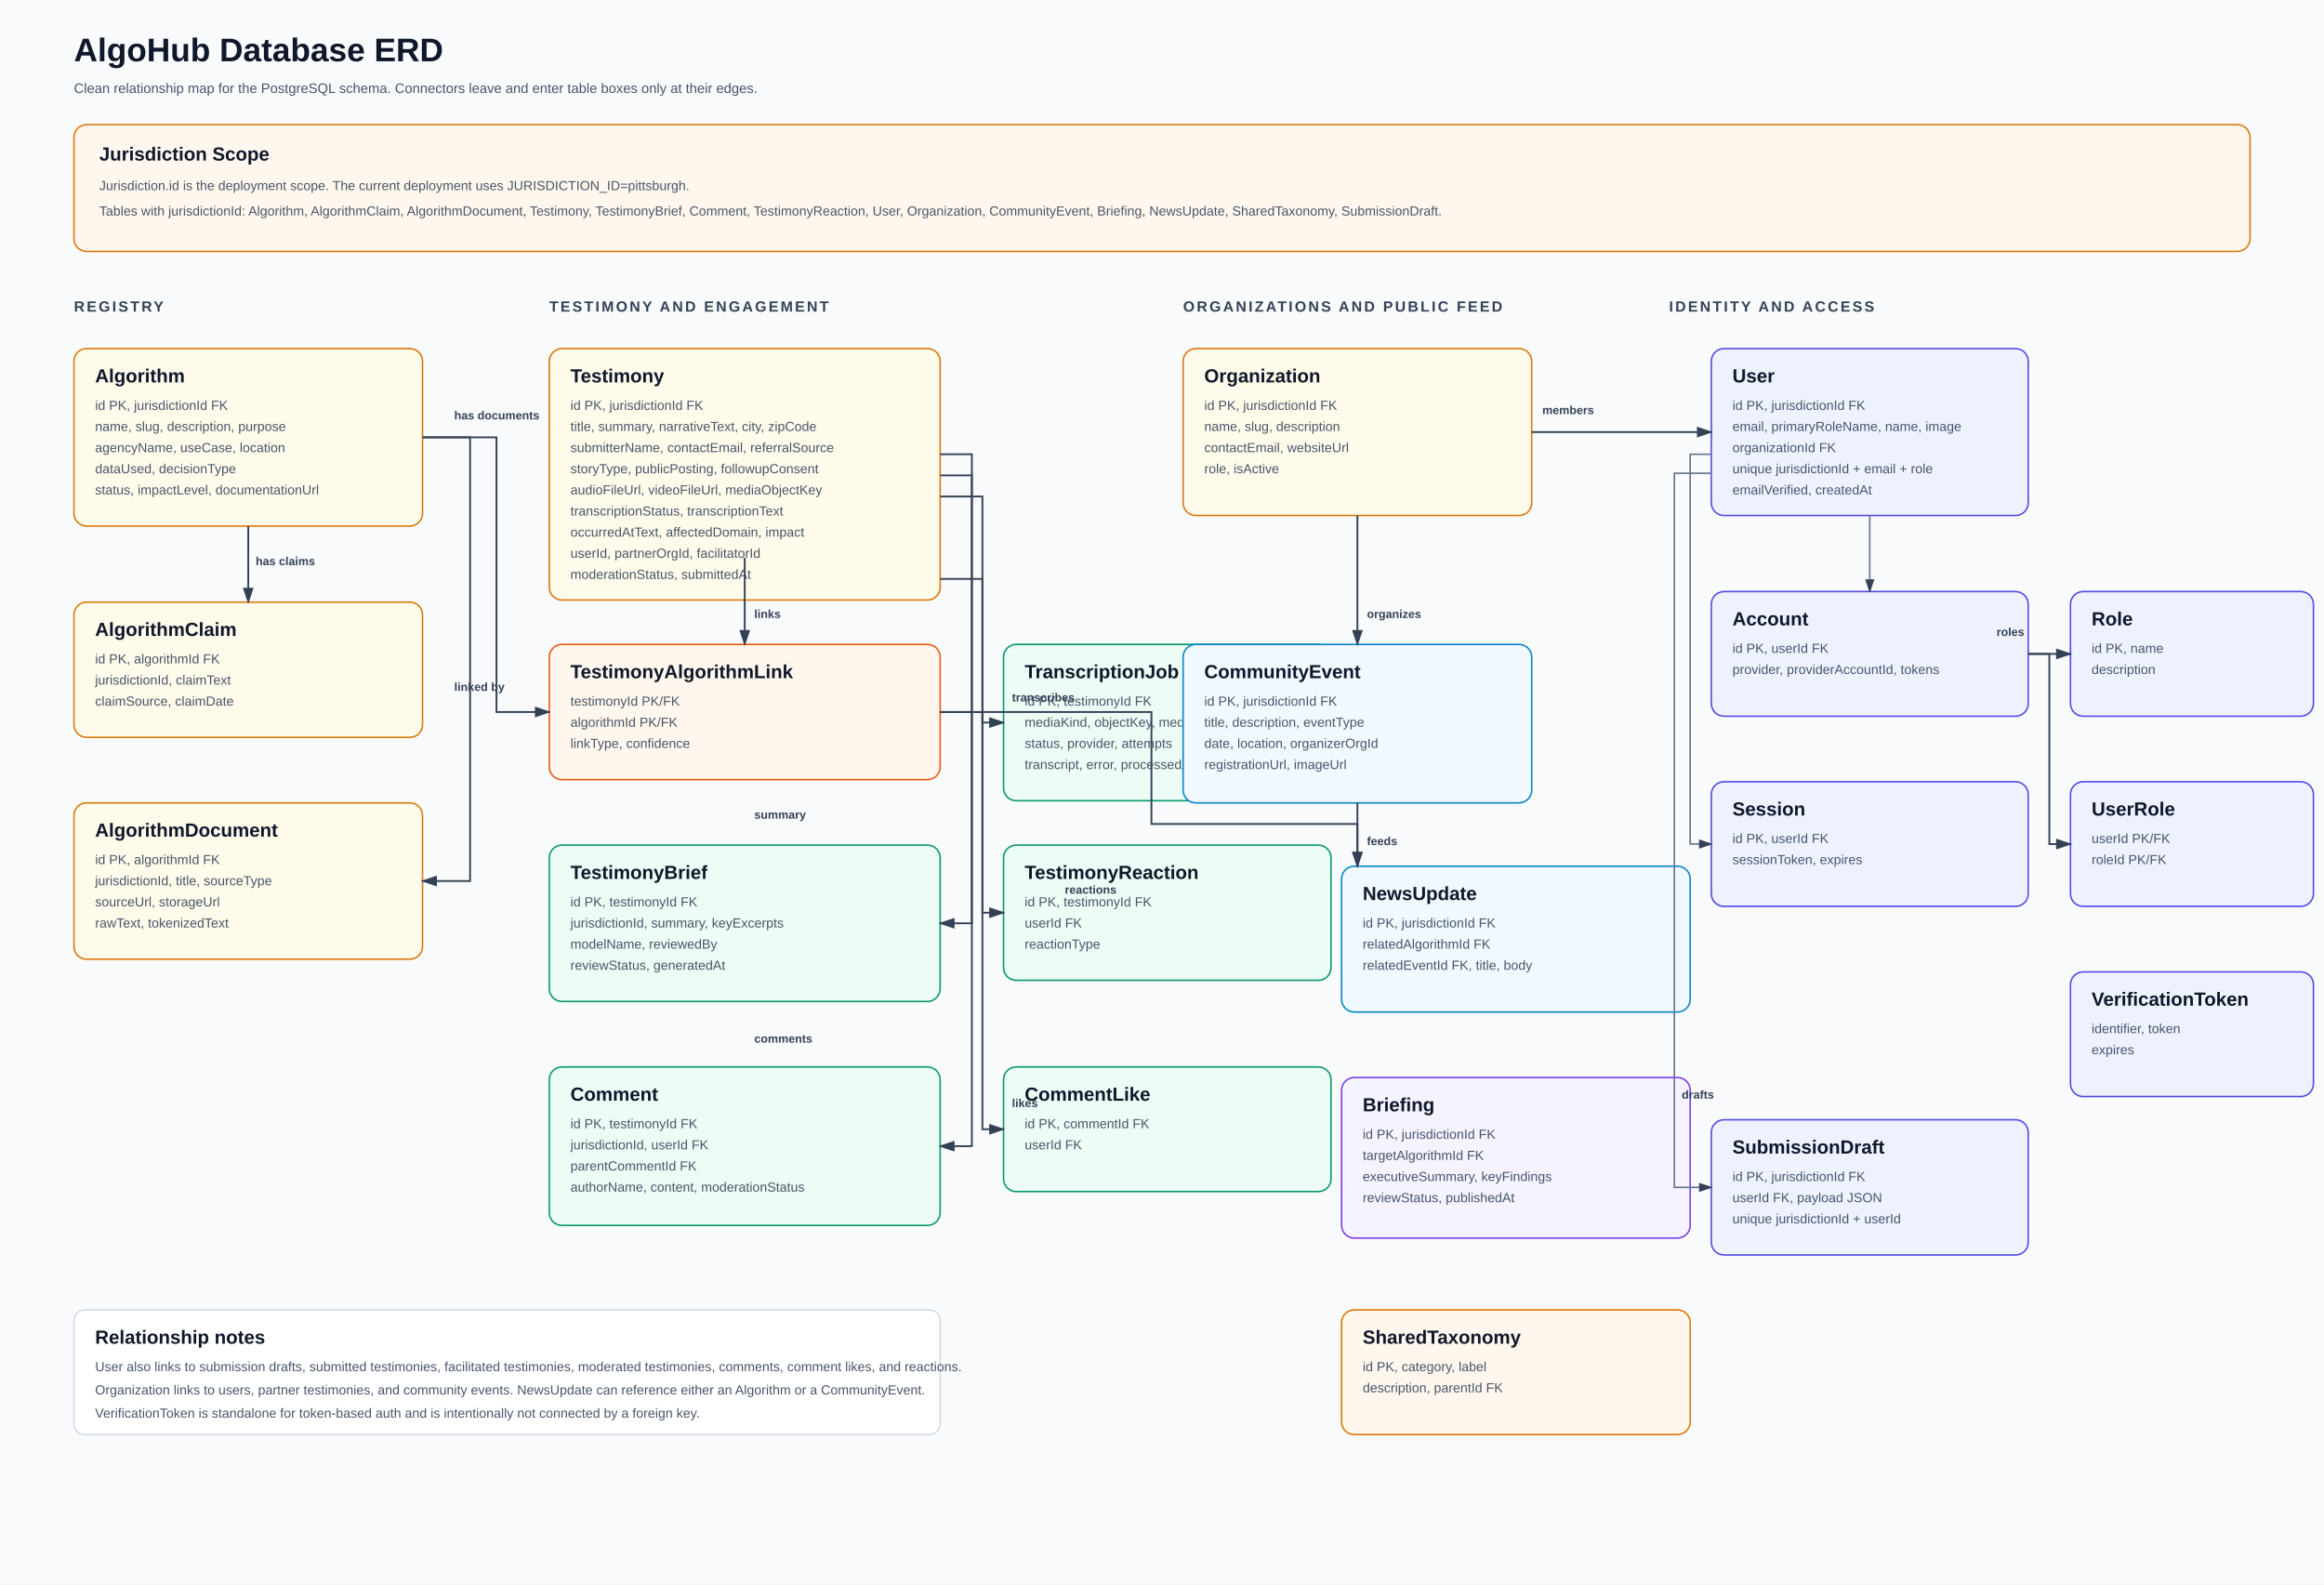
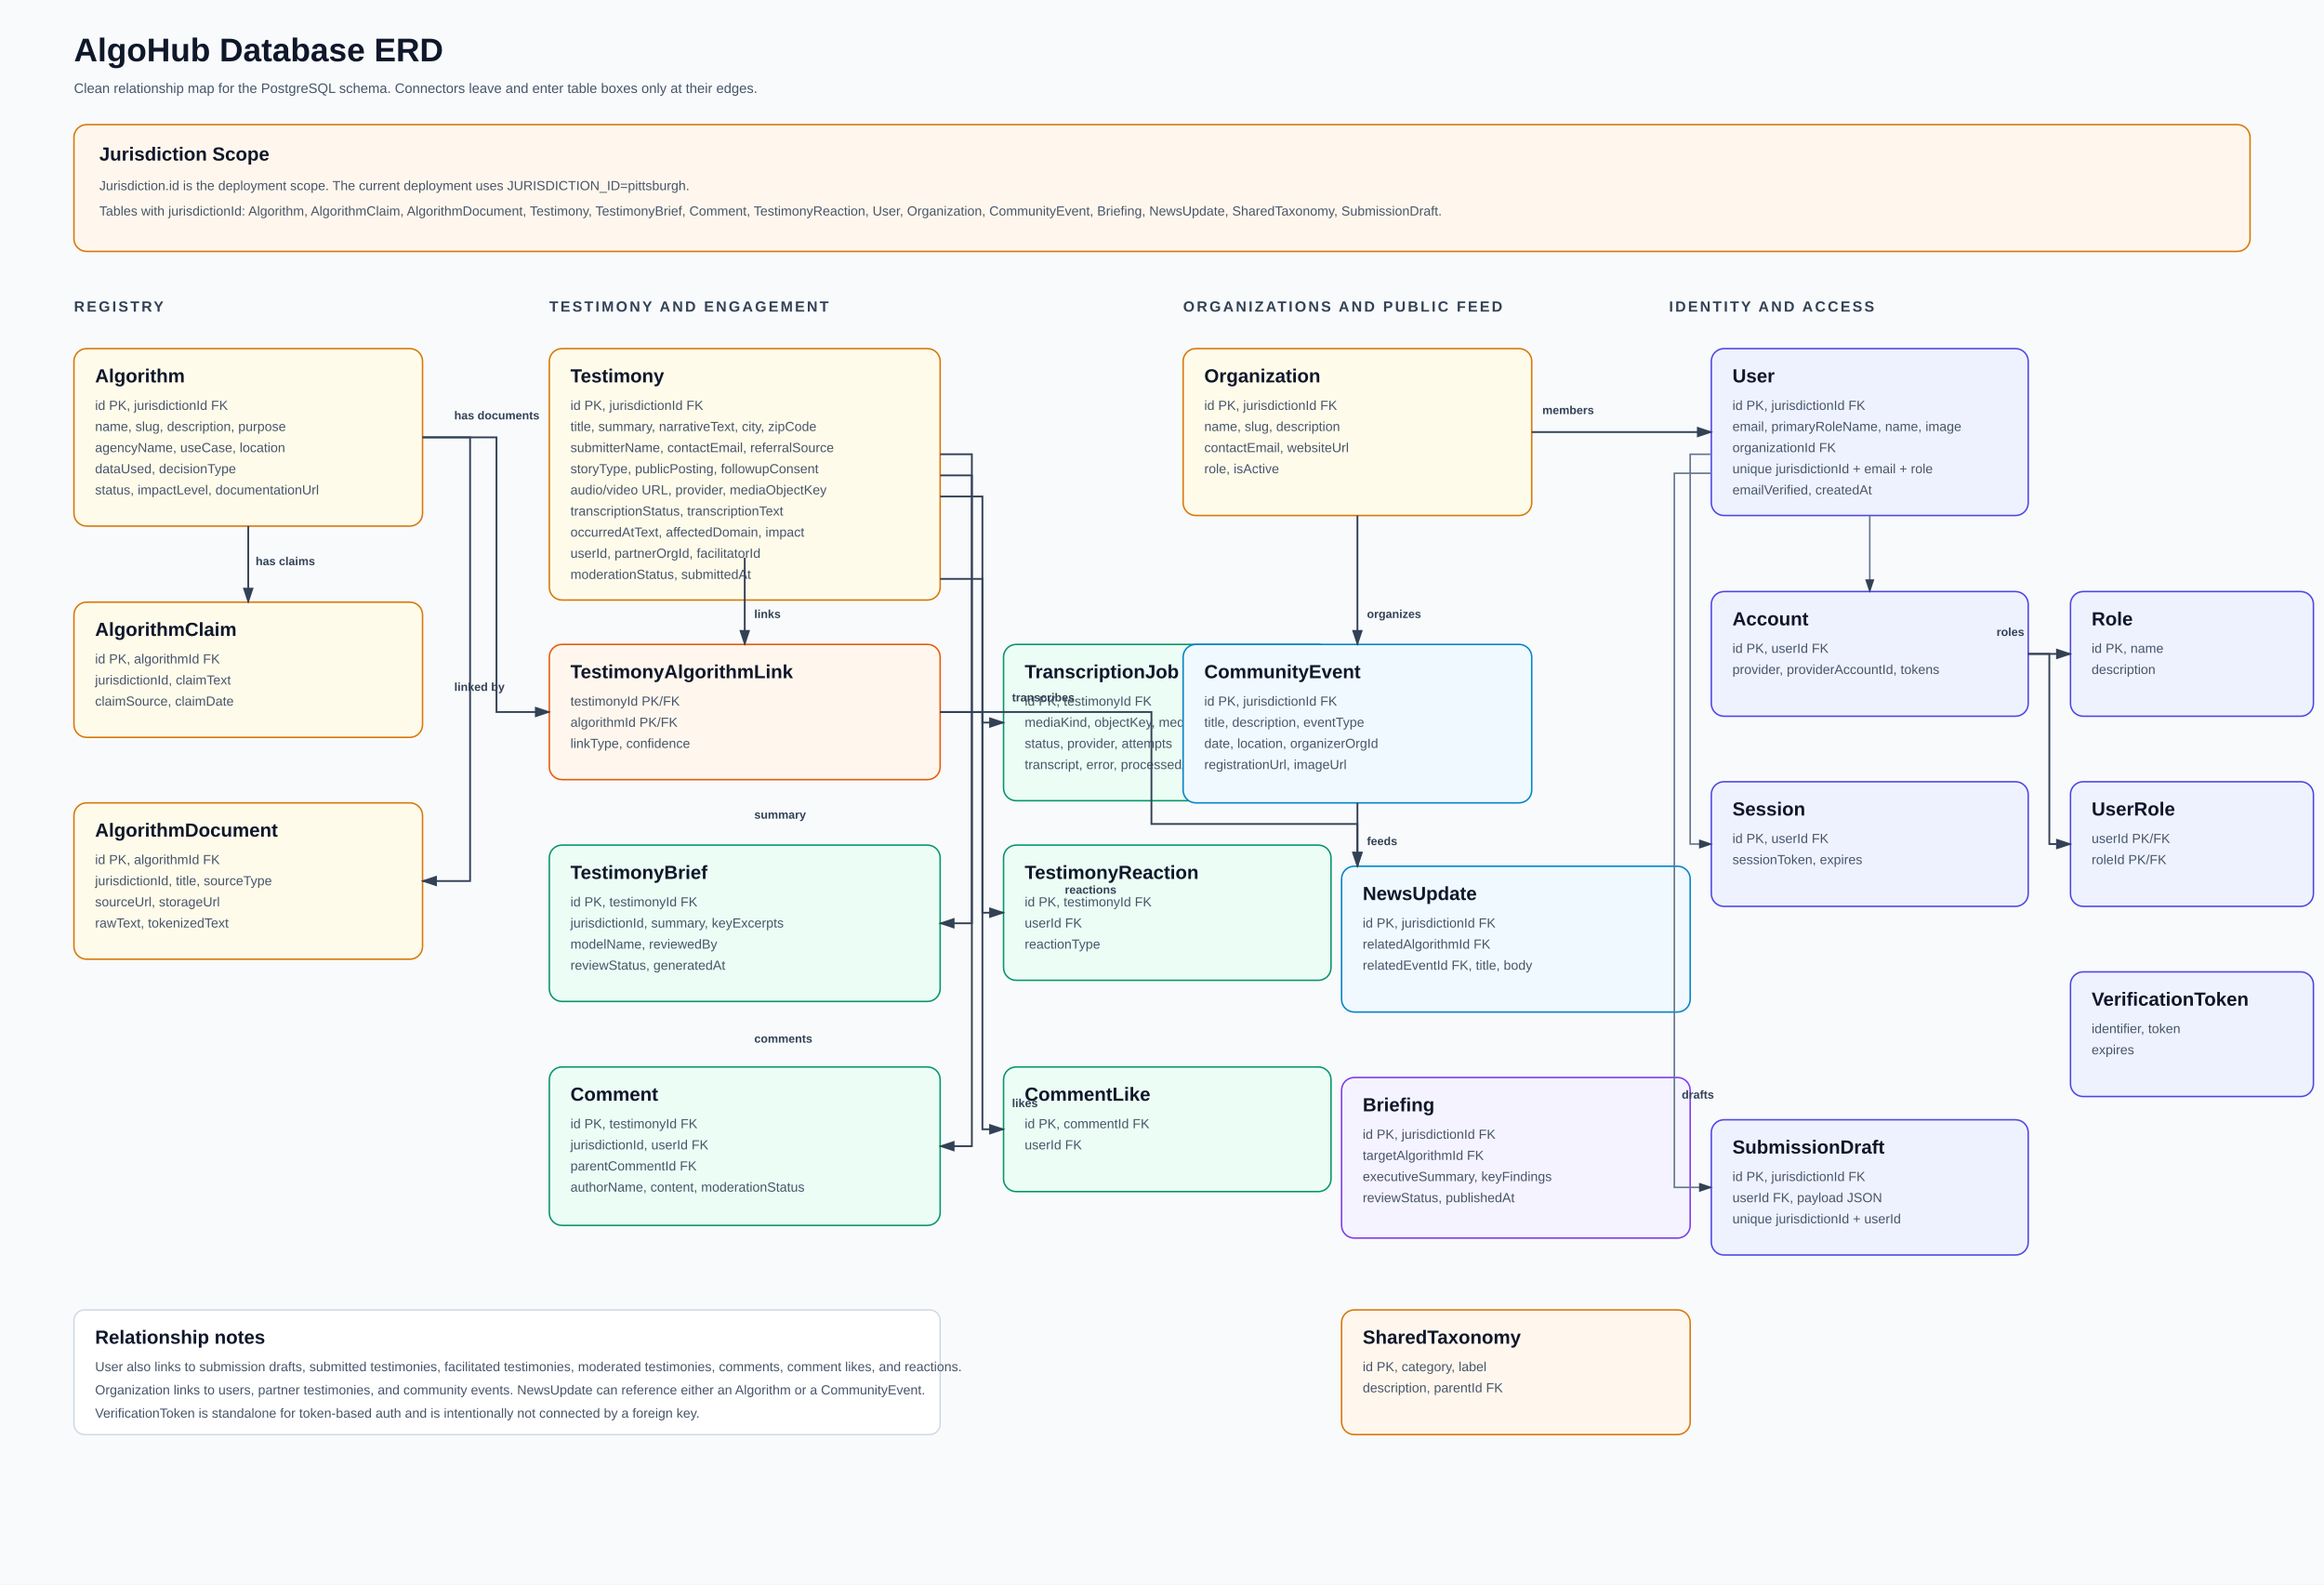
<svg xmlns="http://www.w3.org/2000/svg" width="2200" height="1500" viewBox="0 0 2200 1500" role="img" aria-labelledby="title desc">
  <defs>
    <marker id="arrow" markerWidth="10" markerHeight="10" refX="8" refY="3" orient="auto" markerUnits="strokeWidth">
      <path d="M0,0 L0,6 L9,3 z" fill="#334155" />
    </marker>
    <style>
      .page { fill: #f8fafc; }
      .label { fill: #0f172a; font-family: Arial, Helvetica, sans-serif; }
      .muted { fill: #475569; font-family: Arial, Helvetica, sans-serif; font-size: 13px; }
      .section { fill: #334155; font-family: Arial, Helvetica, sans-serif; font-size: 14px; font-weight: 700; letter-spacing: .14em; }
      .box { fill: #fff; stroke: #cbd5e1; stroke-width: 1.4; rx: 12; }
      .scope { fill: #fff7ed; stroke: #d97706; }
      .core { fill: #fffbeb; stroke: #d97706; }
      .join { fill: #fff7ed; stroke: #ea580c; }
      .engage { fill: #ecfdf5; stroke: #059669; }
      .auth { fill: #eef2ff; stroke: #4f46e5; }
      .report { fill: #f5f3ff; stroke: #7c3aed; }
      .feed { fill: #f0f9ff; stroke: #0284c7; }
      .title { font-size: 18px; font-weight: 700; }
      .field { fill: #475569; font-family: Arial, Helvetica, sans-serif; font-size: 12.5px; }
      .line { stroke: #334155; stroke-width: 1.7; fill: none; marker-end: url(#arrow); }
      .line2 { stroke: #64748b; stroke-width: 1.45; fill: none; marker-end: url(#arrow); }
      .legend { fill: #ffffff; stroke: #cbd5e1; stroke-width: 1.2; rx: 10; }
      .tag { fill: #f8fafc; stroke: #cbd5e1; rx: 5; }
      .tagtext { fill: #334155; font-family: Arial, Helvetica, sans-serif; font-size: 11px; font-weight: 700; }
    </style>
  </defs>
  <rect class="page" width="2200" height="1500" />
  <text x="70" y="58" class="label" font-size="31" font-weight="800">AlgoHub Database ERD</text>
  <text x="70" y="88" class="muted">Clean relationship map for the PostgreSQL schema. Connectors leave and enter table boxes only at their edges.</text>
  <g transform="translate(70 118)">
    <rect class="box scope" width="2060" height="120" />
    <text x="24" y="34" class="label title">Jurisdiction Scope</text>
    <text x="24" y="62" class="field">Jurisdiction.id is the deployment scope. The current deployment uses JURISDICTION_ID=pittsburgh.</text>
    <text x="24" y="86" class="field">Tables with jurisdictionId: Algorithm, AlgorithmClaim, AlgorithmDocument, Testimony, TestimonyBrief, Comment, TestimonyReaction, User, Organization, CommunityEvent, Briefing, NewsUpdate, SharedTaxonomy, SubmissionDraft.</text>
  </g>
  <text x="70" y="295" class="section">REGISTRY</text>
  <text x="520" y="295" class="section">TESTIMONY AND ENGAGEMENT</text>
  <text x="1120" y="295" class="section">ORGANIZATIONS AND PUBLIC FEED</text>
  <text x="1580" y="295" class="section">IDENTITY AND ACCESS</text>
  <g id="algorithm" transform="translate(70 330)">
    <rect class="box core" width="330" height="168" />
    <text x="20" y="32" class="label title">Algorithm</text>
    <text x="20" y="58" class="field">id PK, jurisdictionId FK</text>
    <text x="20" y="78" class="field">name, slug, description, purpose</text>
    <text x="20" y="98" class="field">agencyName, useCase, location</text>
    <text x="20" y="118" class="field">dataUsed, decisionType</text>
    <text x="20" y="138" class="field">status, impactLevel, documentationUrl</text>
  </g>
  <g id="claim" transform="translate(70 570)">
    <rect class="box core" width="330" height="128" />
    <text x="20" y="32" class="label title">AlgorithmClaim</text>
    <text x="20" y="58" class="field">id PK, algorithmId FK</text>
    <text x="20" y="78" class="field">jurisdictionId, claimText</text>
    <text x="20" y="98" class="field">claimSource, claimDate</text>
  </g>
  <g id="document" transform="translate(70 760)">
    <rect class="box core" width="330" height="148" />
    <text x="20" y="32" class="label title">AlgorithmDocument</text>
    <text x="20" y="58" class="field">id PK, algorithmId FK</text>
    <text x="20" y="78" class="field">jurisdictionId, title, sourceType</text>
    <text x="20" y="98" class="field">sourceUrl, storageUrl</text>
    <text x="20" y="118" class="field">rawText, tokenizedText</text>
  </g>
  <g id="testimony" transform="translate(520 330)">
    <rect class="box core" width="370" height="238" />
    <text x="20" y="32" class="label title">Testimony</text>
    <text x="20" y="58" class="field">id PK, jurisdictionId FK</text>
    <text x="20" y="78" class="field">title, summary, narrativeText, city, zipCode</text>
    <text x="20" y="98" class="field">submitterName, contactEmail, referralSource</text>
    <text x="20" y="118" class="field">storyType, publicPosting, followupConsent</text>
-     <text x="20" y="138" class="field">audioFileUrl, videoFileUrl, mediaObjectKey</text>
+     <text x="20" y="138" class="field">audio/video URL, provider, mediaObjectKey</text>
    <text x="20" y="158" class="field">transcriptionStatus, transcriptionText</text>
    <text x="20" y="178" class="field">occurredAtText, affectedDomain, impact</text>
    <text x="20" y="198" class="field">userId, partnerOrgId, facilitatorId</text>
    <text x="20" y="218" class="field">moderationStatus, submittedAt</text>
  </g>
  <g id="link" transform="translate(520 610)">
    <rect class="box join" width="370" height="128" />
    <text x="20" y="32" class="label title">TestimonyAlgorithmLink</text>
    <text x="20" y="58" class="field">testimonyId PK/FK</text>
    <text x="20" y="78" class="field">algorithmId PK/FK</text>
    <text x="20" y="98" class="field">linkType, confidence</text>
  </g>
  <g id="transcription" transform="translate(950 610)">
    <rect class="box engage" width="310" height="148" />
    <text x="20" y="32" class="label title">TranscriptionJob</text>
    <text x="20" y="58" class="field">id PK, testimonyId FK</text>
-     <text x="20" y="78" class="field">mediaKind, objectKey, mediaUrl</text>
+     <text x="20" y="78" class="field">mediaKind, objectKey, mediaUrl, storageProvider</text>
    <text x="20" y="98" class="field">status, provider, attempts</text>
    <text x="20" y="118" class="field">transcript, error, processedAt</text>
  </g>
  <g id="brief" transform="translate(520 800)">
    <rect class="box engage" width="370" height="148" />
    <text x="20" y="32" class="label title">TestimonyBrief</text>
    <text x="20" y="58" class="field">id PK, testimonyId FK</text>
    <text x="20" y="78" class="field">jurisdictionId, summary, keyExcerpts</text>
    <text x="20" y="98" class="field">modelName, reviewedBy</text>
    <text x="20" y="118" class="field">reviewStatus, generatedAt</text>
  </g>
  <g id="comment" transform="translate(520 1010)">
    <rect class="box engage" width="370" height="150" />
    <text x="20" y="32" class="label title">Comment</text>
    <text x="20" y="58" class="field">id PK, testimonyId FK</text>
    <text x="20" y="78" class="field">jurisdictionId, userId FK</text>
    <text x="20" y="98" class="field">parentCommentId FK</text>
    <text x="20" y="118" class="field">authorName, content, moderationStatus</text>
  </g>
  <g id="like" transform="translate(950 1010)">
    <rect class="box engage" width="310" height="118" />
    <text x="20" y="32" class="label title">CommentLike</text>
    <text x="20" y="58" class="field">id PK, commentId FK</text>
    <text x="20" y="78" class="field">userId FK</text>
  </g>
  <g id="reaction" transform="translate(950 800)">
    <rect class="box engage" width="310" height="128" />
    <text x="20" y="32" class="label title">TestimonyReaction</text>
    <text x="20" y="58" class="field">id PK, testimonyId FK</text>
    <text x="20" y="78" class="field">userId FK</text>
    <text x="20" y="98" class="field">reactionType</text>
  </g>
  <g id="organization" transform="translate(1120 330)">
    <rect class="box core" width="330" height="158" />
    <text x="20" y="32" class="label title">Organization</text>
    <text x="20" y="58" class="field">id PK, jurisdictionId FK</text>
    <text x="20" y="78" class="field">name, slug, description</text>
    <text x="20" y="98" class="field">contactEmail, websiteUrl</text>
    <text x="20" y="118" class="field">role, isActive</text>
  </g>
  <g id="event" transform="translate(1120 610)">
    <rect class="box feed" width="330" height="150" />
    <text x="20" y="32" class="label title">CommunityEvent</text>
    <text x="20" y="58" class="field">id PK, jurisdictionId FK</text>
    <text x="20" y="78" class="field">title, description, eventType</text>
    <text x="20" y="98" class="field">date, location, organizerOrgId</text>
    <text x="20" y="118" class="field">registrationUrl, imageUrl</text>
  </g>
  <g id="news" transform="translate(1270 820)">
    <rect class="box feed" width="330" height="138" />
    <text x="20" y="32" class="label title">NewsUpdate</text>
    <text x="20" y="58" class="field">id PK, jurisdictionId FK</text>
    <text x="20" y="78" class="field">relatedAlgorithmId FK</text>
    <text x="20" y="98" class="field">relatedEventId FK, title, body</text>
  </g>
  <g id="fullbriefing" transform="translate(1270 1020)">
    <rect class="box report" width="330" height="152" />
    <text x="20" y="32" class="label title">Briefing</text>
    <text x="20" y="58" class="field">id PK, jurisdictionId FK</text>
    <text x="20" y="78" class="field">targetAlgorithmId FK</text>
    <text x="20" y="98" class="field">executiveSummary, keyFindings</text>
    <text x="20" y="118" class="field">reviewStatus, publishedAt</text>
  </g>
  <g id="taxonomy" transform="translate(1270 1240)">
    <rect class="box scope" width="330" height="118" />
    <text x="20" y="32" class="label title">SharedTaxonomy</text>
    <text x="20" y="58" class="field">id PK, category, label</text>
    <text x="20" y="78" class="field">description, parentId FK</text>
  </g>
  <g id="user" transform="translate(1620 330)">
    <rect class="box auth" width="300" height="158" />
    <text x="20" y="32" class="label title">User</text>
    <text x="20" y="58" class="field">id PK, jurisdictionId FK</text>
    <text x="20" y="78" class="field">email, primaryRoleName, name, image</text>
    <text x="20" y="98" class="field">organizationId FK</text>
    <text x="20" y="118" class="field">unique jurisdictionId + email + role</text>
    <text x="20" y="138" class="field">emailVerified, createdAt</text>
  </g>
  <g id="account" transform="translate(1620 560)">
    <rect class="box auth" width="300" height="118" />
    <text x="20" y="32" class="label title">Account</text>
    <text x="20" y="58" class="field">id PK, userId FK</text>
    <text x="20" y="78" class="field">provider, providerAccountId, tokens</text>
  </g>
  <g id="session" transform="translate(1620 740)">
    <rect class="box auth" width="300" height="118" />
    <text x="20" y="32" class="label title">Session</text>
    <text x="20" y="58" class="field">id PK, userId FK</text>
    <text x="20" y="78" class="field">sessionToken, expires</text>
  </g>
  <g id="role" transform="translate(1960 560)">
    <rect class="box auth" width="230" height="118" />
    <text x="20" y="32" class="label title">Role</text>
    <text x="20" y="58" class="field">id PK, name</text>
    <text x="20" y="78" class="field">description</text>
  </g>
  <g id="userrole" transform="translate(1960 740)">
    <rect class="box auth" width="230" height="118" />
    <text x="20" y="32" class="label title">UserRole</text>
    <text x="20" y="58" class="field">userId PK/FK</text>
    <text x="20" y="78" class="field">roleId PK/FK</text>
  </g>
  <g id="token" transform="translate(1960 920)">
    <rect class="box auth" width="230" height="118" />
    <text x="20" y="32" class="label title">VerificationToken</text>
    <text x="20" y="58" class="field">identifier, token</text>
    <text x="20" y="78" class="field">expires</text>
  </g>
  <g id="submissiondraft" transform="translate(1620 1060)">
    <rect class="box auth" width="300" height="128" />
    <text x="20" y="32" class="label title">SubmissionDraft</text>
    <text x="20" y="58" class="field">id PK, jurisdictionId FK</text>
    <text x="20" y="78" class="field">userId FK, payload JSON</text>
    <text x="20" y="98" class="field">unique jurisdictionId + userId</text>
  </g>
  <g id="legend" transform="translate(70 1240)">
    <rect class="legend" width="820" height="118" />
    <text x="20" y="32" class="label title">Relationship notes</text>
    <text x="20" y="58" class="field">User also links to submission drafts, submitted testimonies, facilitated testimonies, moderated testimonies, comments, comment likes, and reactions.</text>
    <text x="20" y="80" class="field">Organization links to users, partner testimonies, and community events. NewsUpdate can reference either an Algorithm or a CommunityEvent.</text>
    <text x="20" y="102" class="field">VerificationToken is standalone for token-based auth and is intentionally not connected by a foreign key.</text>
  </g>
  <path class="line" d="M235 498 L235 570" />
  <path class="line" d="M400 414 L445 414 L445 834 L400 834" />
  <path class="line" d="M400 414 L470 414 L470 674 L520 674" />
  <path class="line" d="M705 528 L705 610" />
  <path class="line" d="M890 430 L920 430 L920 874 L890 874" />
  <path class="line" d="M890 450 L920 450 L920 1085 L890 1085" />
  <path class="line" d="M890 470 L930 470 L930 864 L950 864" />
  <path class="line" d="M890 548 L930 548 L930 684 L950 684" />
  <path class="line" d="M890 674 L930 674 L930 1069 L950 1069" />
  <path class="line" d="M890 674 L1090 674 L1090 780 L1285 780 L1285 820" />
  <path class="line" d="M1450 409 L1620 409" />
  <path class="line" d="M1285 488 L1285 610" />
  <path class="line" d="M1285 760 L1285 820" />
  <path class="line" d="M1920 619 L1960 619" />
  <path class="line" d="M1920 619 L1940 619 L1940 799 L1960 799" />
  <path class="line2" d="M1770 488 L1770 560" />
  <path class="line2" d="M1620 430 L1600 430 L1600 799 L1620 799" />
  <path class="line2" d="M1620 448 L1585 448 L1585 1124 L1620 1124" />
  <text x="242" y="535" class="tagtext">has claims</text>
  <text x="430" y="397" class="tagtext">has documents</text>
  <text x="430" y="654" class="tagtext">linked by</text>
  <text x="714" y="585" class="tagtext">links</text>
  <text x="714" y="775" class="tagtext">summary</text>
  <text x="958" y="664" class="tagtext">transcribes</text>
  <text x="714" y="987" class="tagtext">comments</text>
  <text x="1008" y="846" class="tagtext">reactions</text>
  <text x="958" y="1048" class="tagtext">likes</text>
  <text x="1294" y="585" class="tagtext">organizes</text>
  <text x="1294" y="800" class="tagtext">feeds</text>
  <text x="1460" y="392" class="tagtext">members</text>
  <text x="1890" y="602" class="tagtext">roles</text>
  <text x="1592" y="1040" class="tagtext">drafts</text>
</svg>
